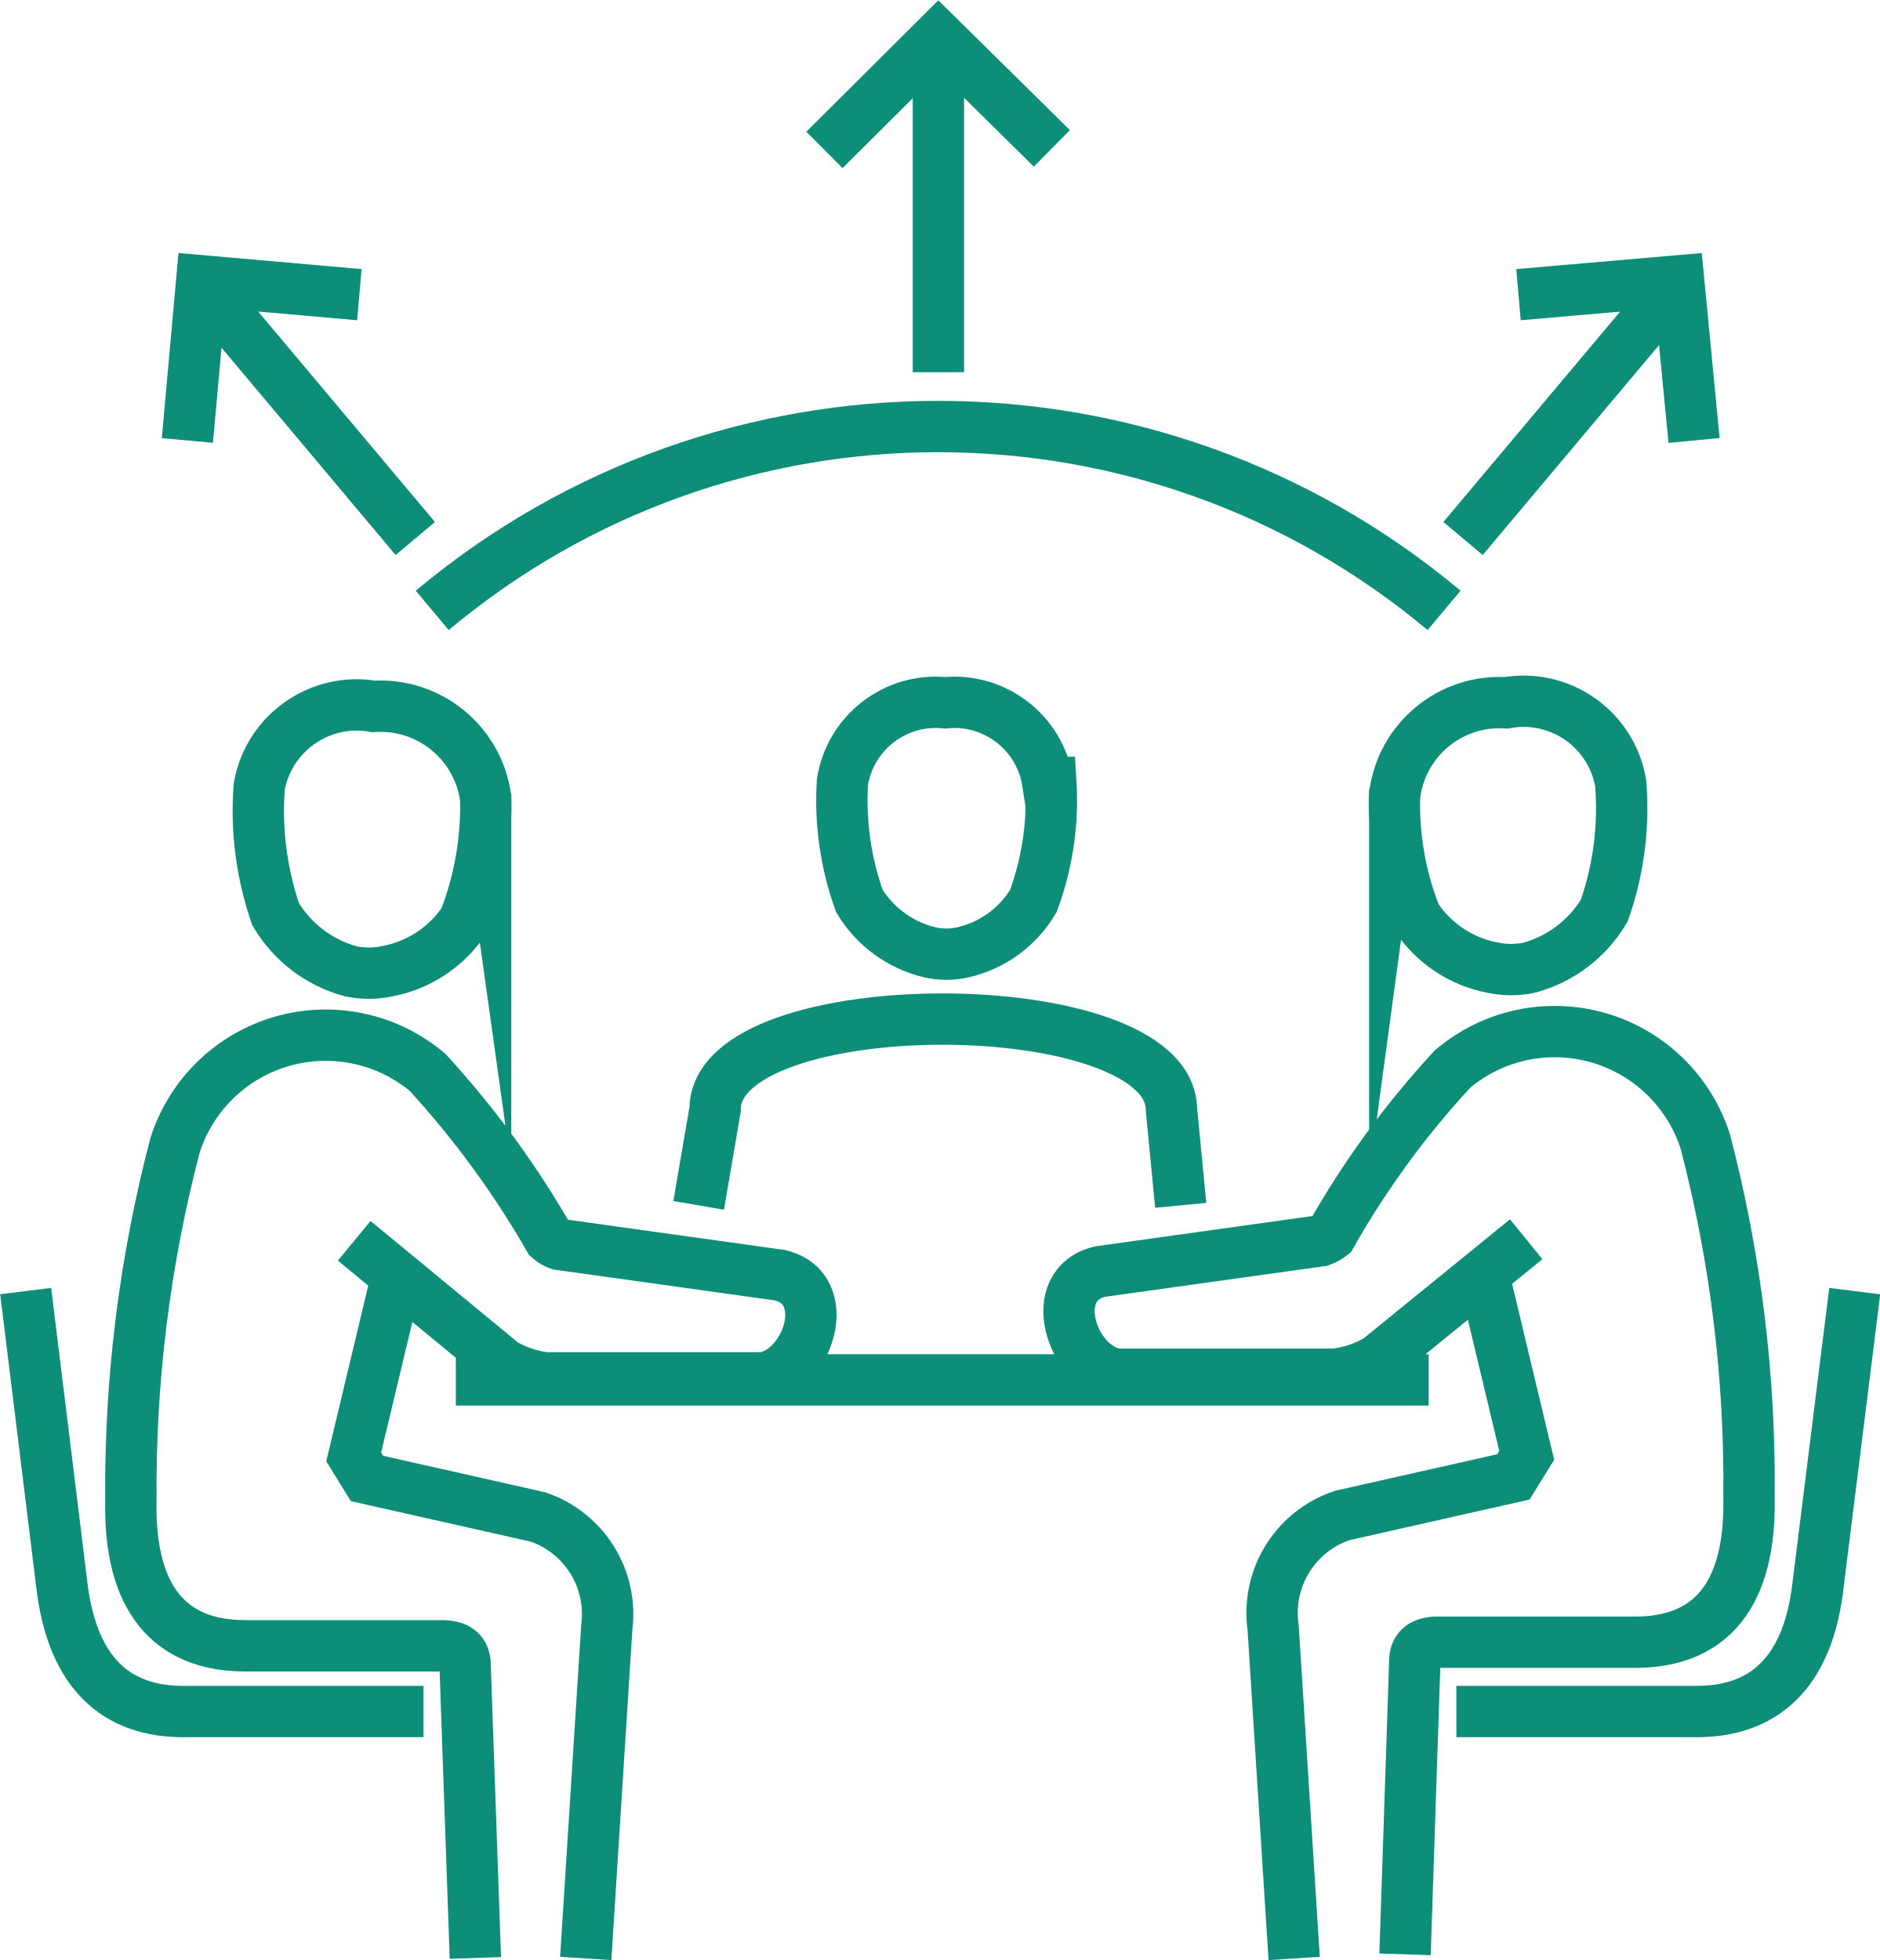
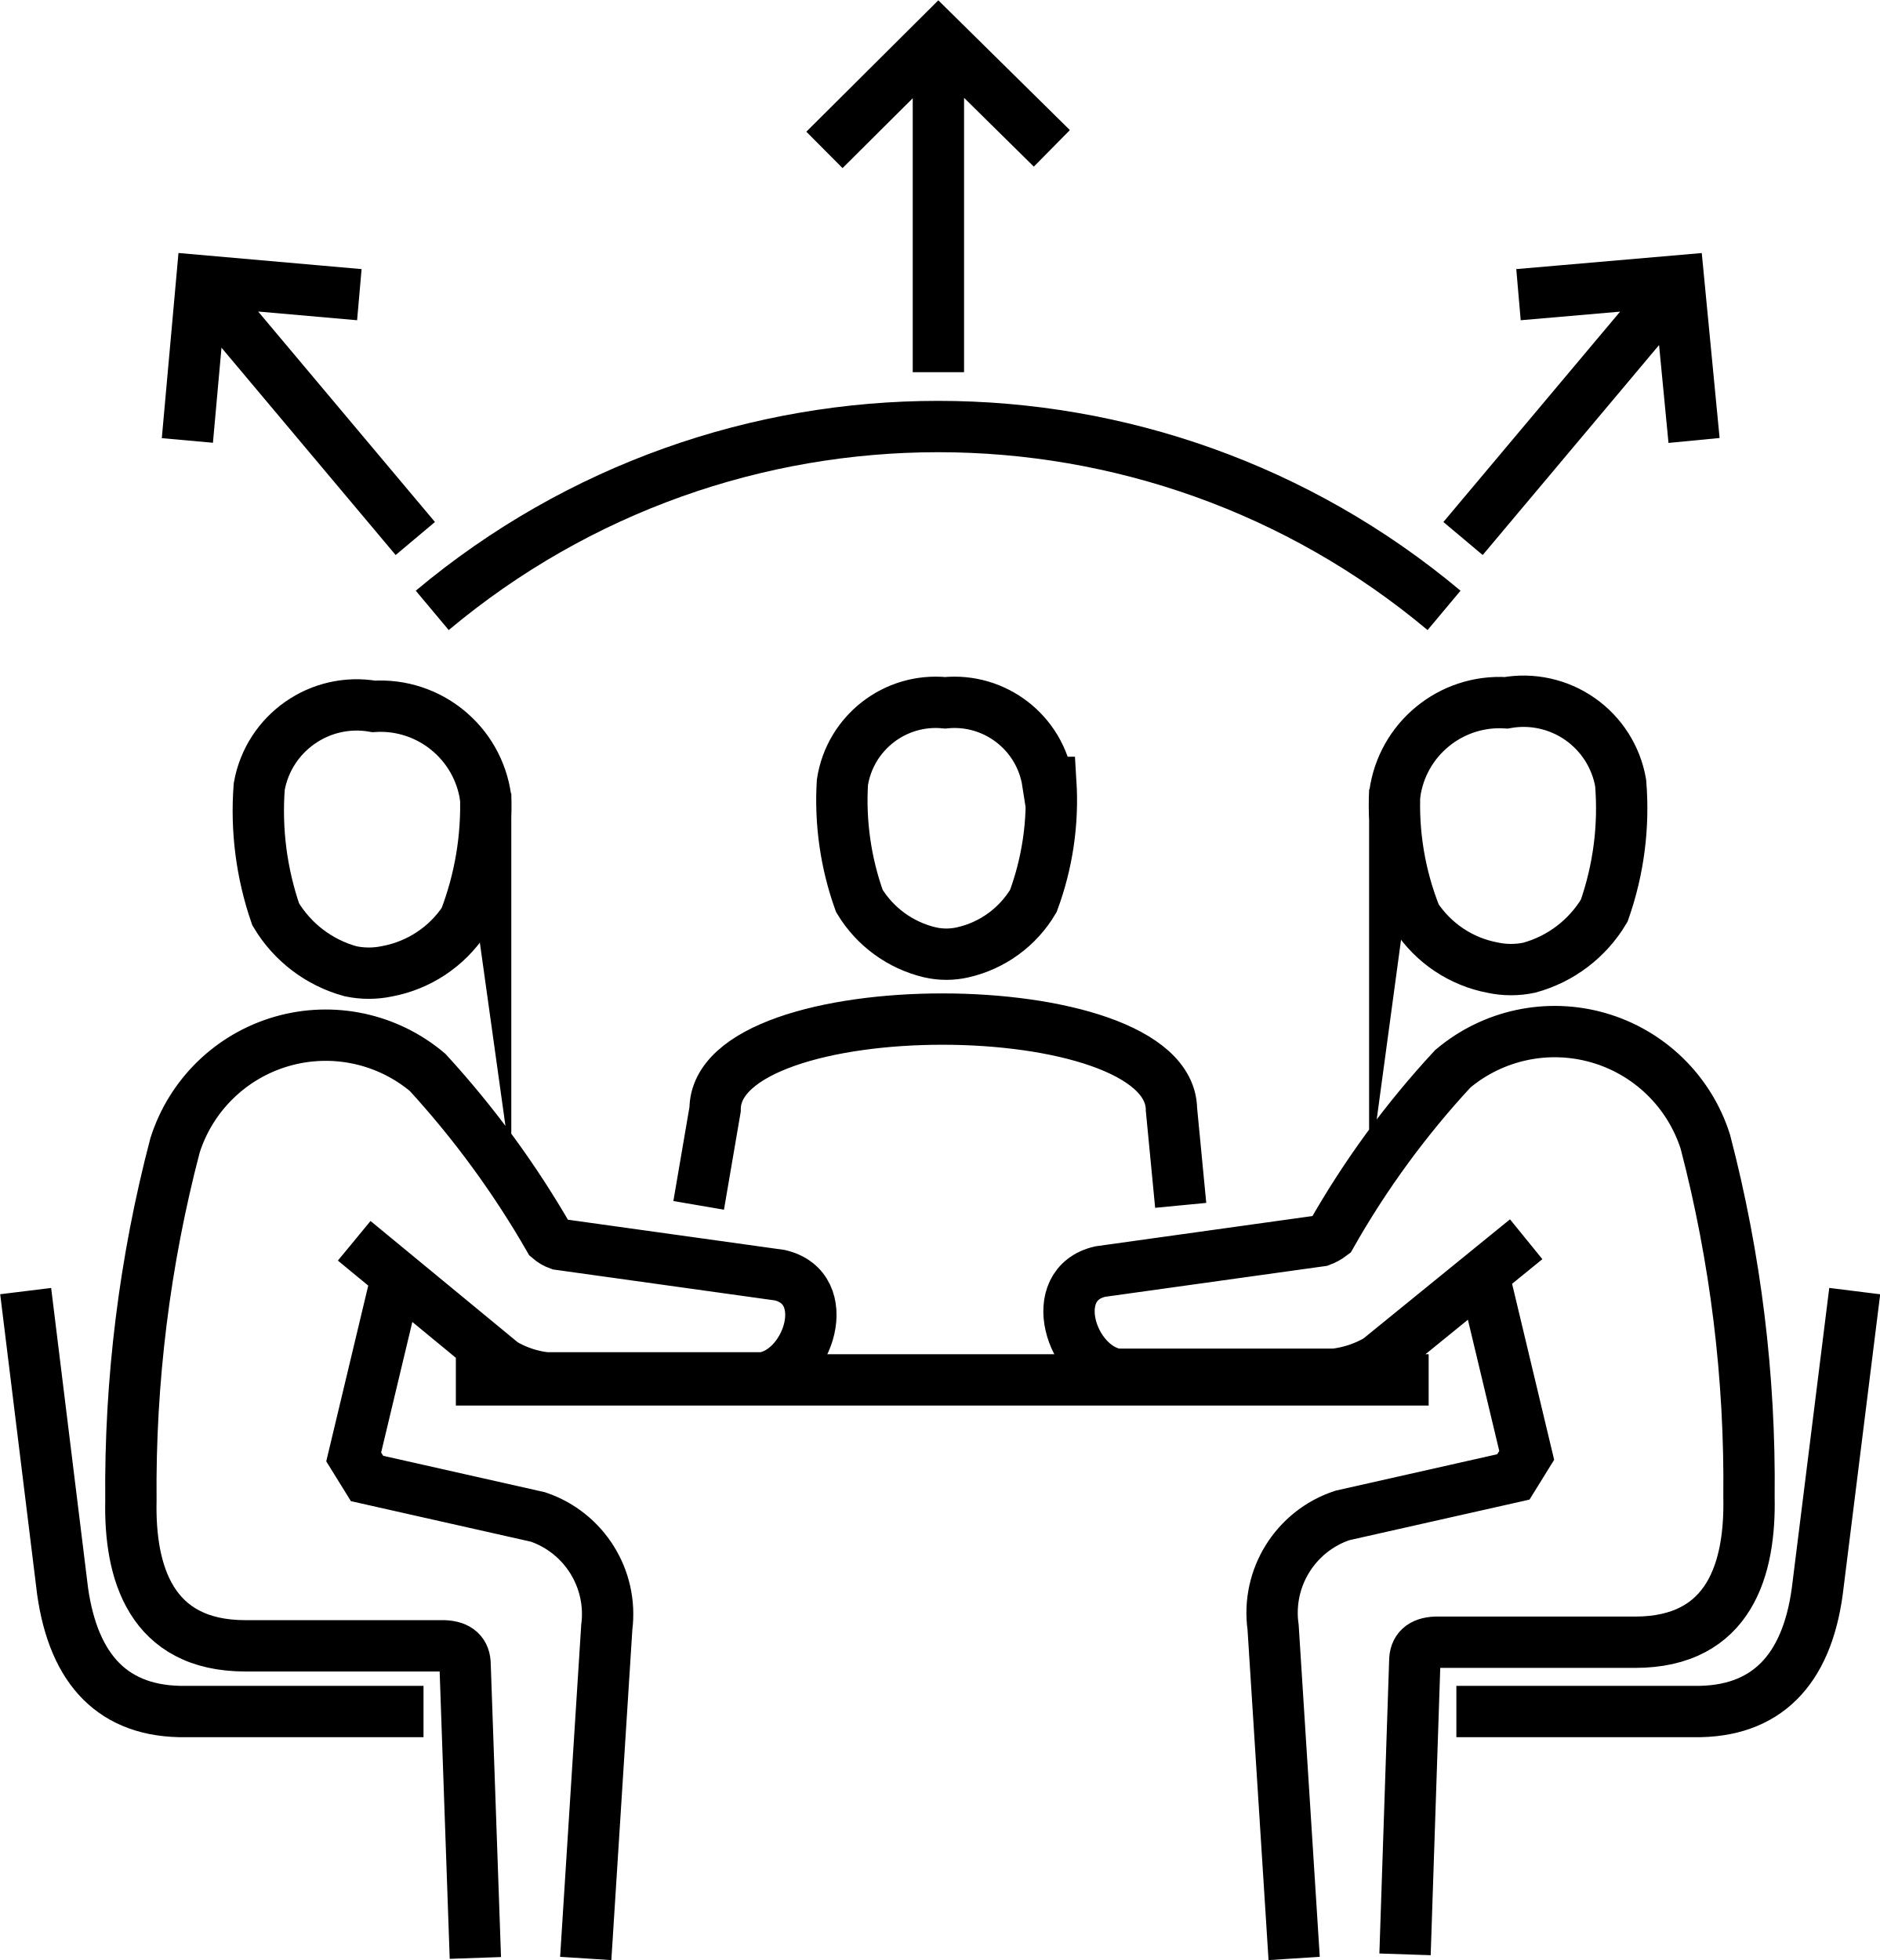
<svg xmlns="http://www.w3.org/2000/svg" width="36.62" height="38.18" viewBox="0 0 36.62 38.18">
  <defs>
    <style>
      .cls-1 {
        fill: none;
-         stroke: #0c8e79;
+         stroke: #000;
        stroke-miterlimit: 22.93;
        fill-rule: evenodd;
      }
    </style>
  </defs>
  <g id="Capa_2" data-name="Capa 2">
    <g id="Capa_1-2" data-name="Capa 1">
      <path class="cls-1" d="M27.83,26.88H8.88m27.25-1.73L35.4,31c-.21,1.54-1,2.36-2.4,2.34l-4.63,0m-1.2-17.87a2.06,2.06,0,0,1,2.17-1.78,1.92,1.92,0,0,1,2.23,1.56,6,6,0,0,1-.32,2.49,2.45,2.45,0,0,1-1.46,1.11,1.71,1.71,0,0,1-.71,0,2.3,2.3,0,0,1-1.5-1,5.83,5.83,0,0,1-.41-2.45Zm.2,22.6.19-5.71c0-.23.13-.36.41-.37h3.88c1.85,0,2.25-1.44,2.22-2.83a26.26,26.26,0,0,0-.85-6.92,3.08,3.08,0,0,0-4.92-1.42,17.32,17.32,0,0,0-2.37,3.24.78.78,0,0,1-.2.11l-4.3.6c-1.07.25-.57,1.85.32,2H26a2.2,2.2,0,0,0,.84-.28l2.89-2.35m-.8.82.81,3.39-.26.42-3.33.75A2,2,0,0,0,24.8,31.7l.41,6.45M.5,25.15,1.22,31c.22,1.54,1,2.36,2.4,2.34l4.63,0M9.46,15.54a2.07,2.07,0,0,0-2.18-1.78,1.93,1.93,0,0,0-2.23,1.56,6.18,6.18,0,0,0,.32,2.49,2.45,2.45,0,0,0,1.46,1.11,1.72,1.72,0,0,0,.71,0,2.32,2.32,0,0,0,1.51-1,6.17,6.17,0,0,0,.41-2.45Zm-.2,22.6-.2-5.71c0-.23-.13-.36-.41-.37H4.78c-1.85,0-2.26-1.44-2.23-2.83a26.28,26.28,0,0,1,.86-6.92,3.08,3.08,0,0,1,4.92-1.42,18.26,18.26,0,0,1,2.37,3.24.59.59,0,0,0,.19.11l4.3.6c1.07.25.57,1.85-.32,2H10.63a2.09,2.09,0,0,1-.83-.28L6.9,24.17m.8.82-.81,3.39.26.42,3.33.75a2,2,0,0,1,1.34,2.15l-.41,6.45m9-22.91a1.84,1.84,0,0,0-2-1.55,1.84,1.84,0,0,0-2,1.55,5.81,5.81,0,0,0,.33,2.31,2.2,2.2,0,0,0,1.37,1,1.43,1.43,0,0,0,.65,0,2.15,2.15,0,0,0,1.37-1,5.65,5.65,0,0,0,.34-2.31Zm-6.8,8.24.32-1.87c0-2.35,8.86-2.34,8.89,0L23,23.48M8.42,11.89a15.35,15.35,0,0,1,19.71,0m-7.64-9L18.28.71,16.06,2.92m2.22,4.33V.71M33,8.58,32.7,5.47l-3.12.27M28.5,10.49l4.2-5M3.65,8.58l.28-3.11L7,5.74m1.09,4.75-4.2-5" />
    </g>
  </g>
</svg>
